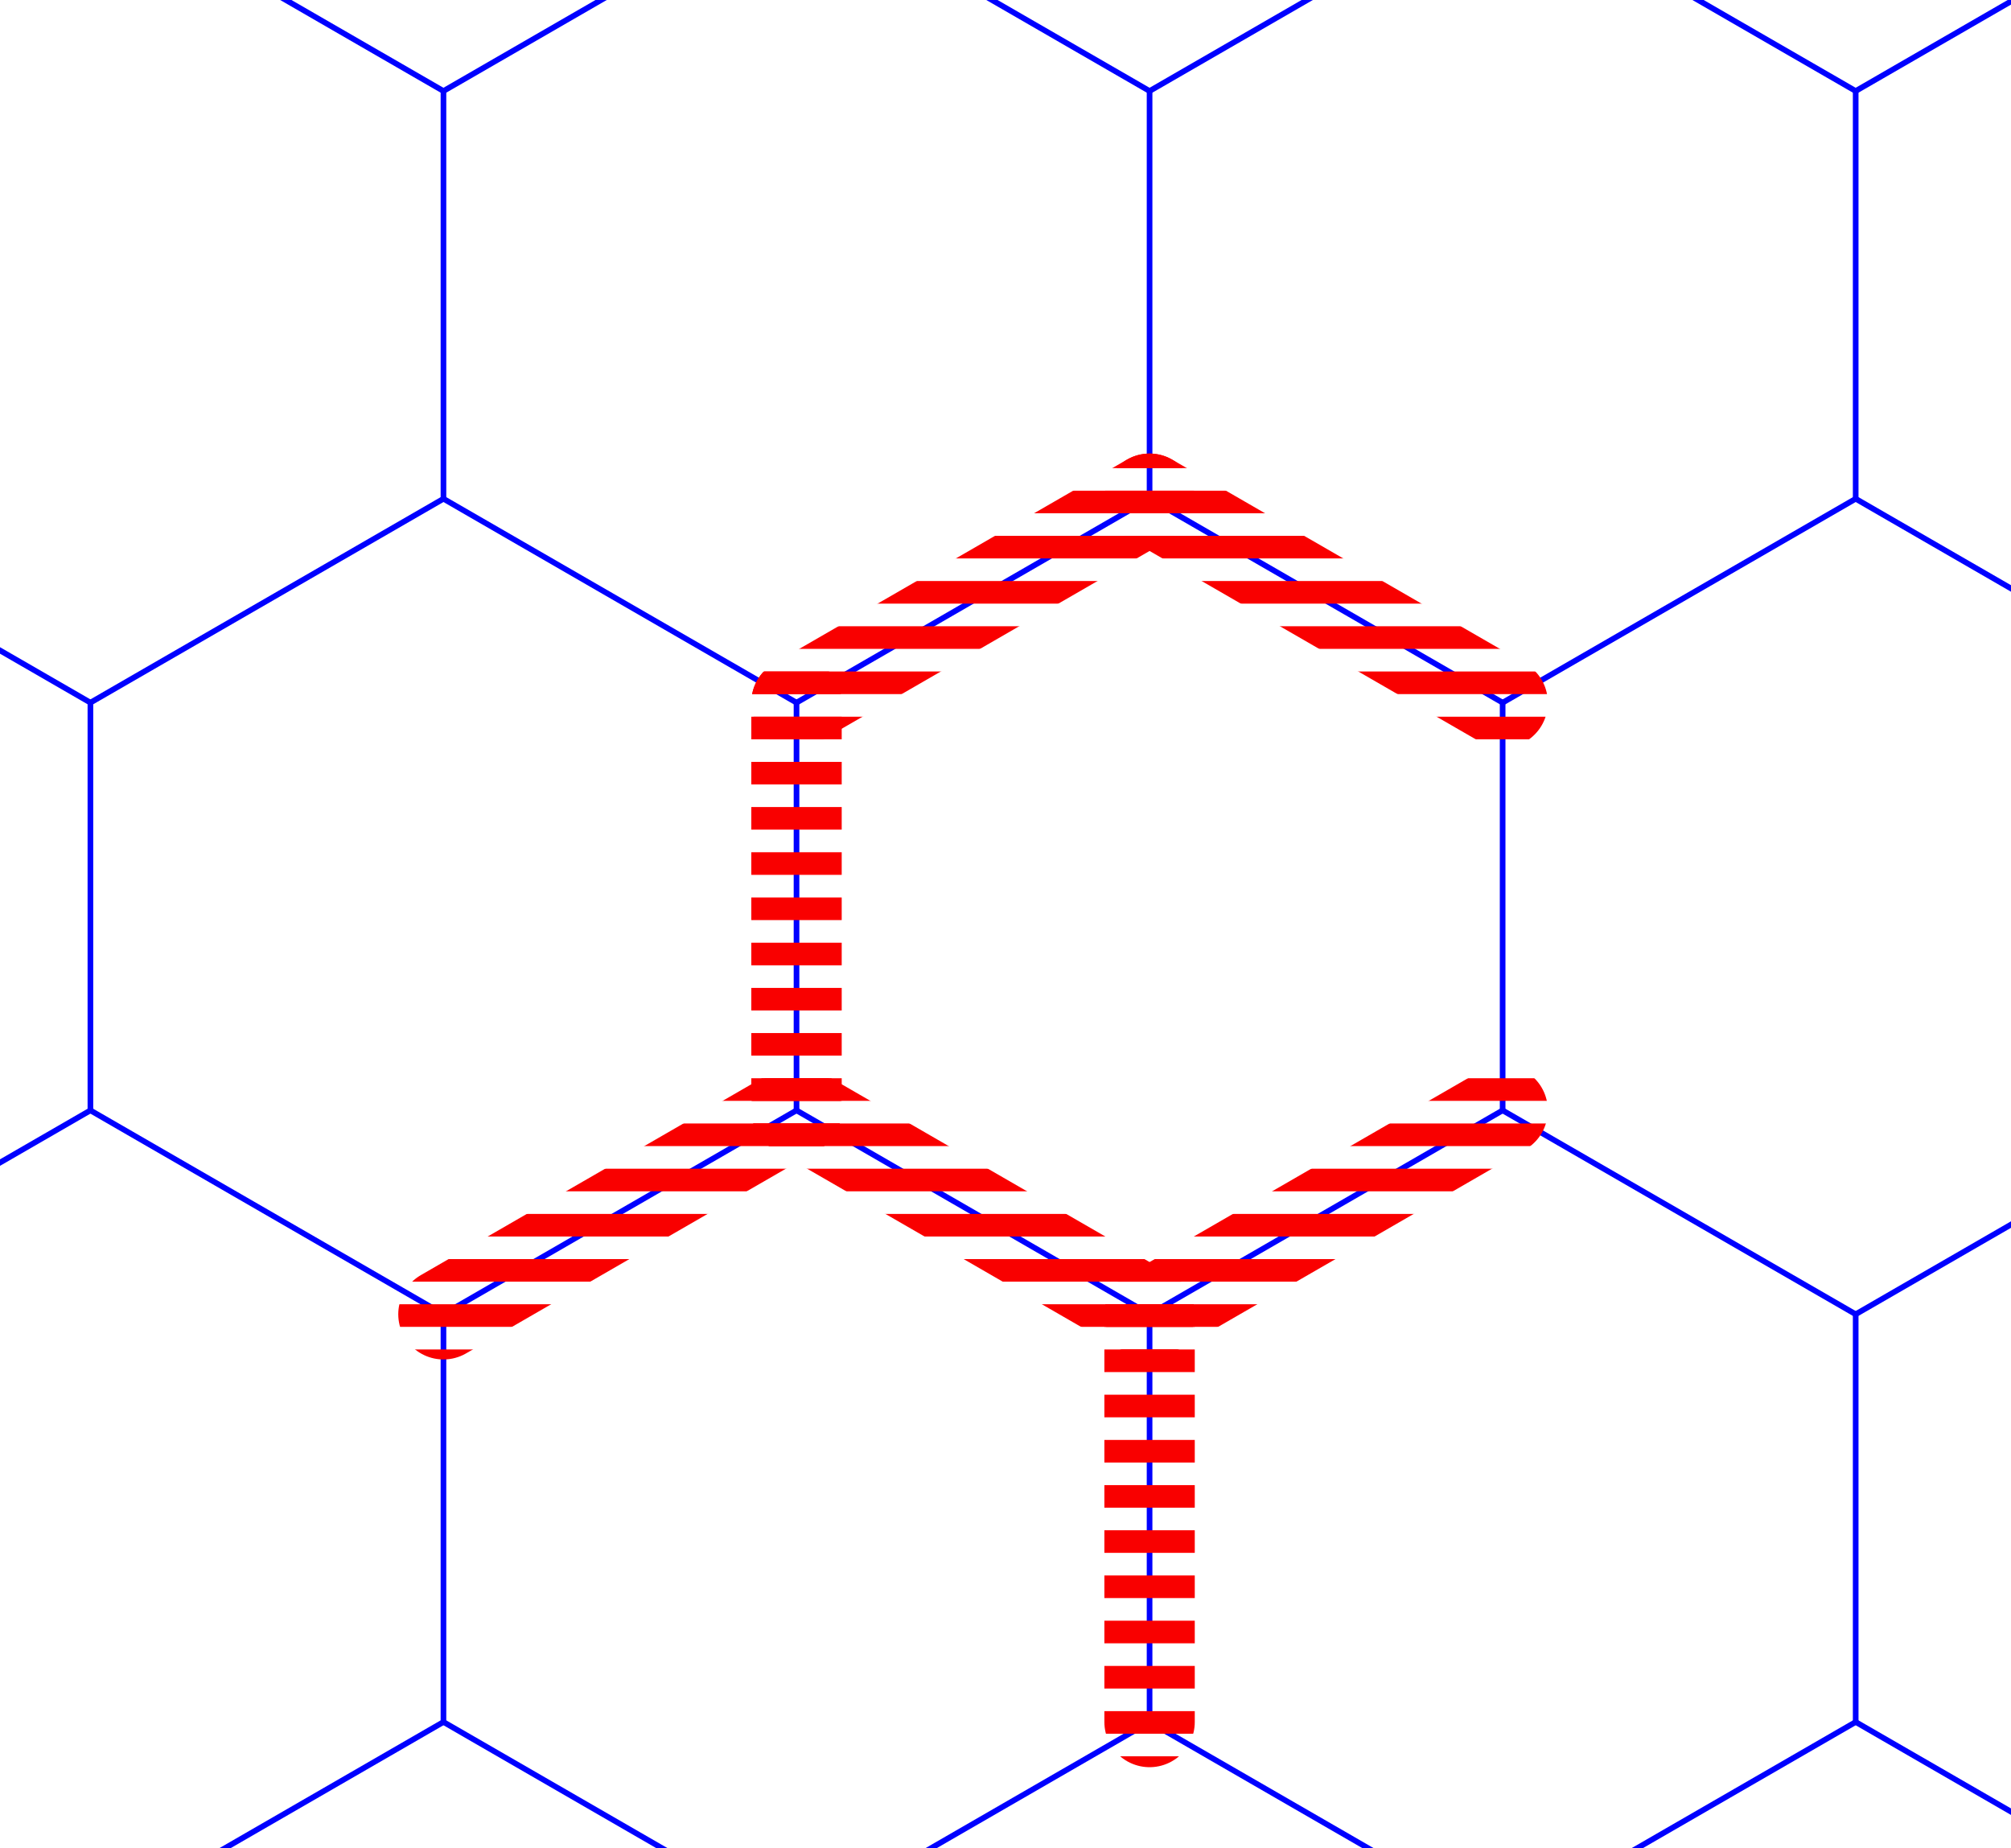
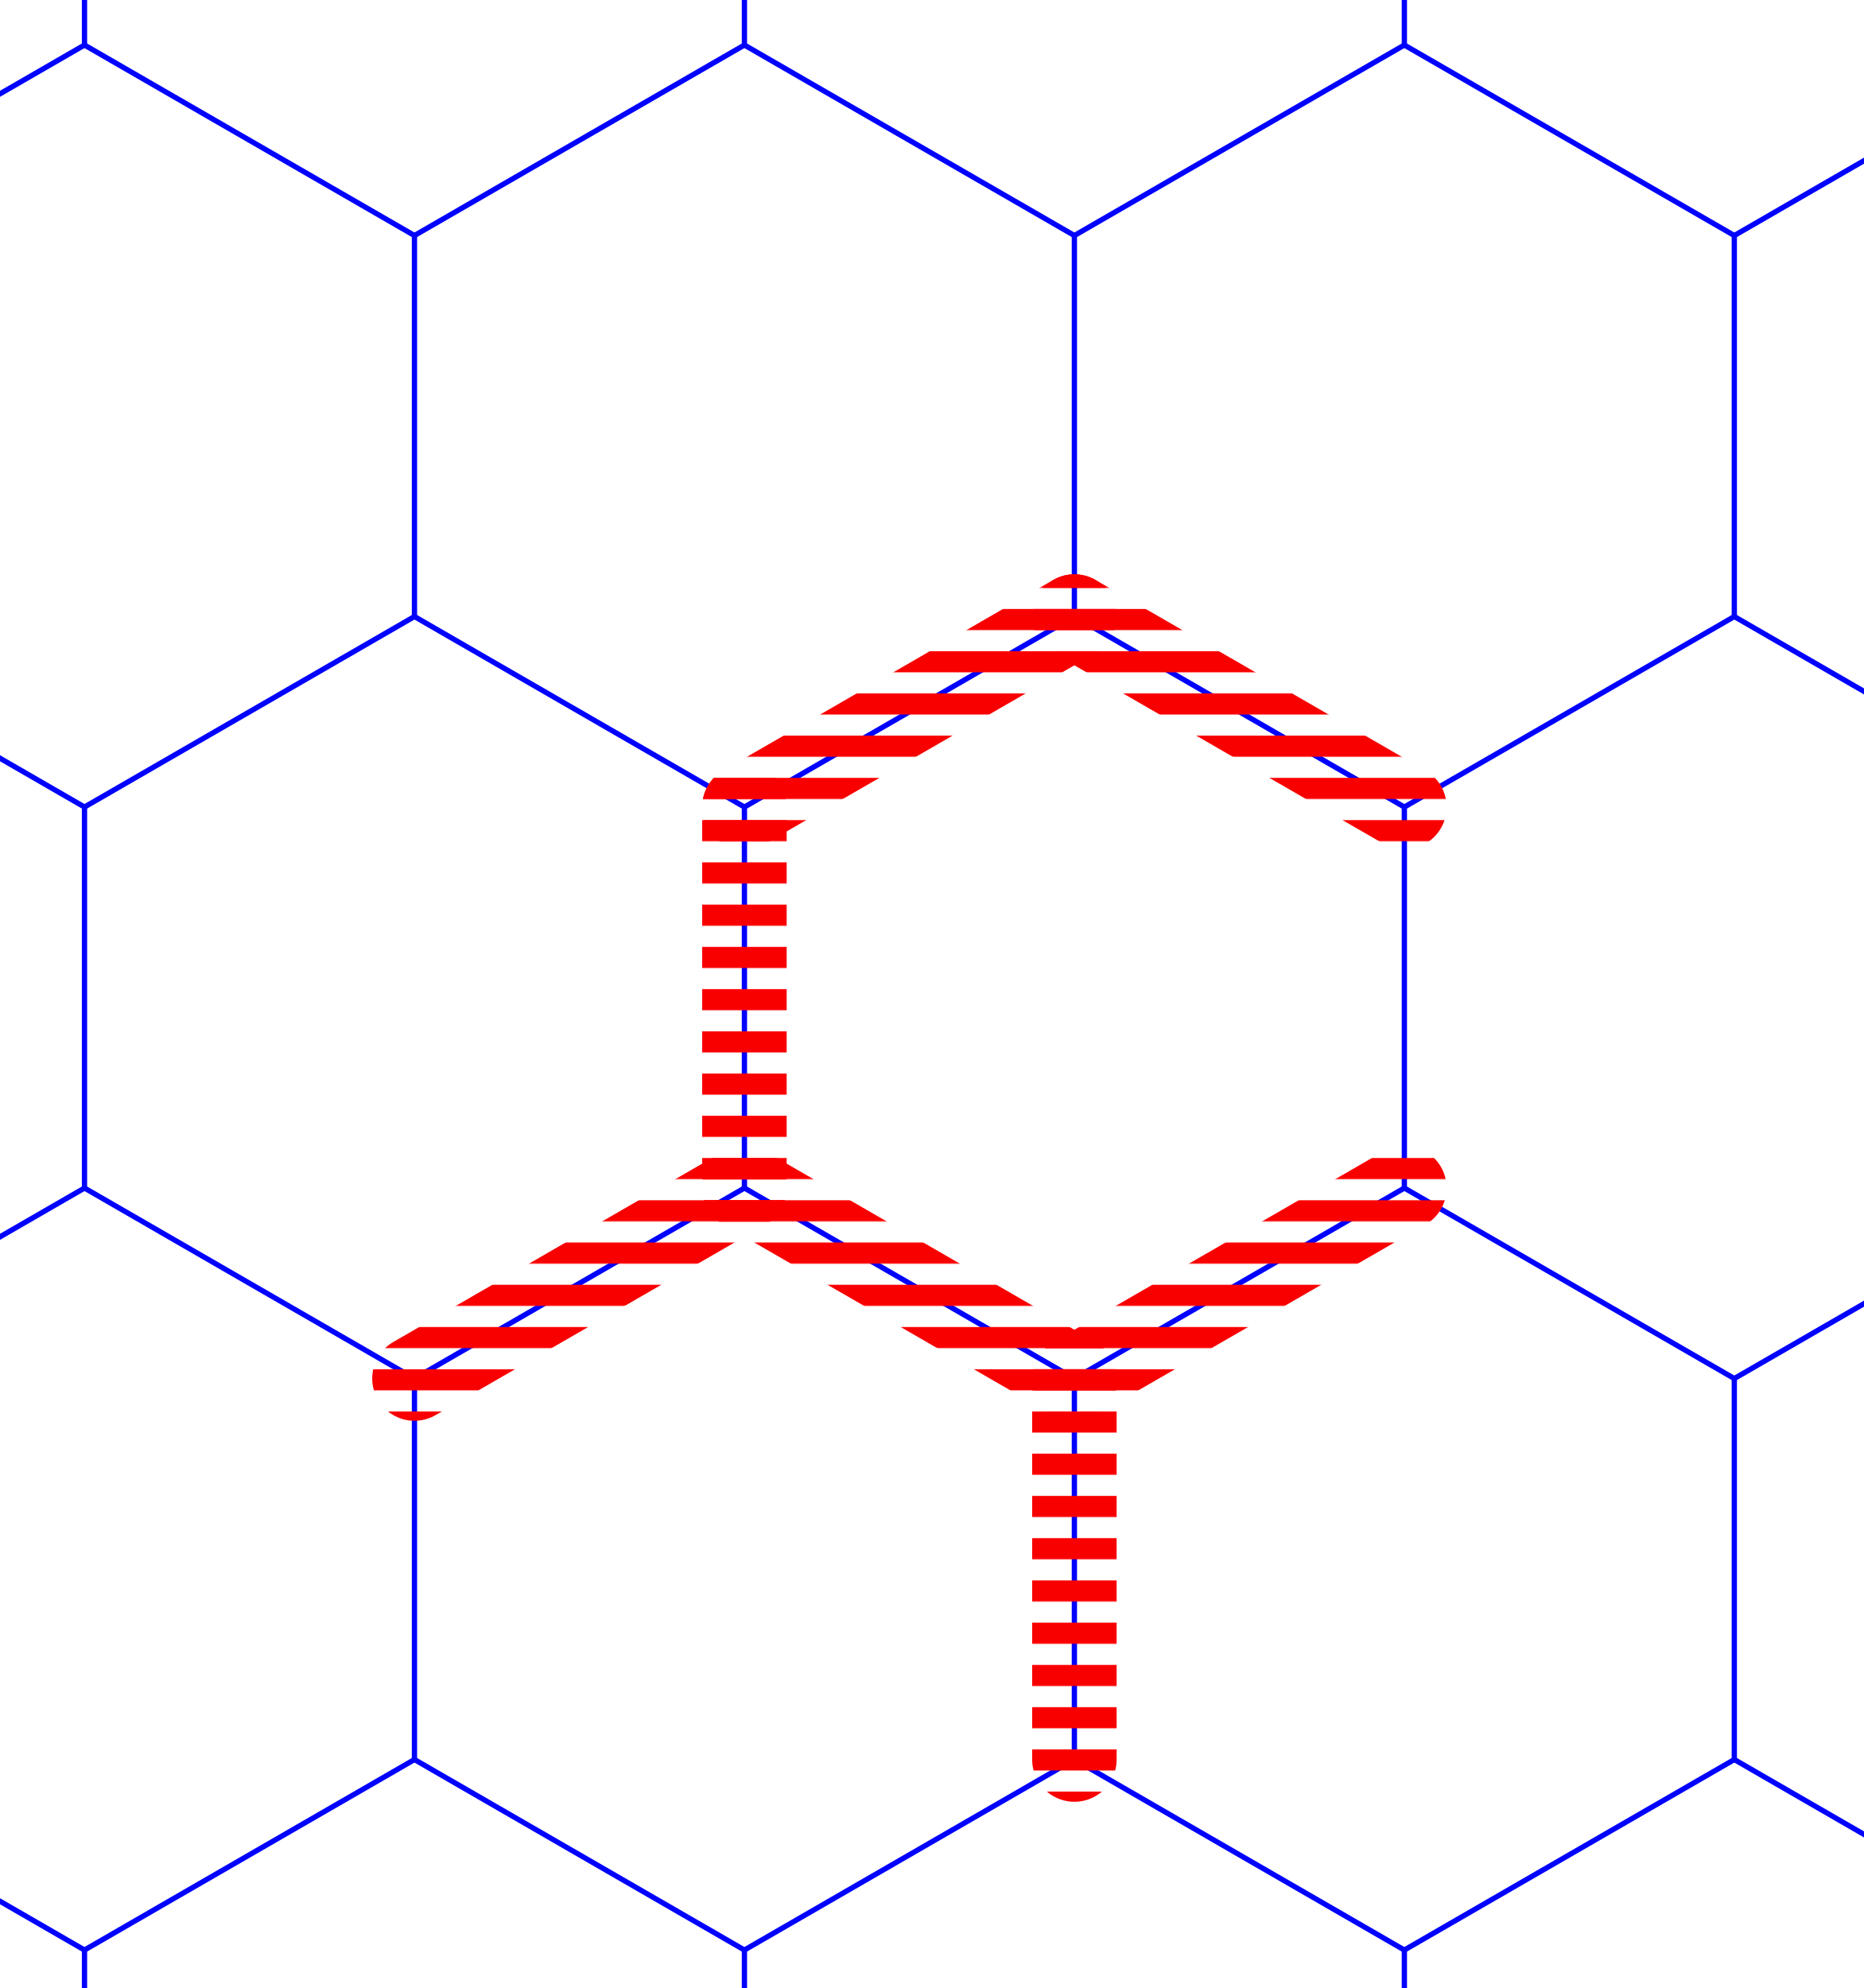
- <svg xmlns="http://www.w3.org/2000/svg" xmlns:xlink="http://www.w3.org/1999/xlink" width="177.987pt" height="163.52pt" viewBox="0 0 177.987 163.52" version="1.1" id="svg97">
+ <svg xmlns="http://www.w3.org/2000/svg" xmlns:xlink="http://www.w3.org/1999/xlink" width="176.487pt" height="188.27pt" viewBox="0 0 176.487 188.27" version="1.1" id="svg97">
  <defs id="defs1">
    <pattern xlink:href="#Strips2_1" preserveAspectRatio="xMidYMid" id="pattern116" patternTransform="scale(2)" x="0" y="0" />
    <pattern patternUnits="userSpaceOnUse" width="1.5" height="1" patternTransform="translate(0,0) scale(2,2)" preserveAspectRatio="xMidYMid" id="Strips2_1" style="fill:#5b0eff">
      <rect style="stroke:none" x="0" y="-0.5" width="1" height="2" id="rect197" />
    </pattern>
    <pattern xlink:href="#Strips1_1" preserveAspectRatio="xMidYMid" id="pattern114" patternTransform="matrix(0,2,-2,0,0,0)" x="0" y="0" />
    <pattern patternUnits="userSpaceOnUse" width="2" height="10" patternTransform="translate(0,0) scale(2,2)" preserveAspectRatio="xMidYMid" id="Strips1_1" style="fill:#f90000">
      <rect style="stroke:none" x="0" y="-0.5" width="1" height="11" id="rect134" />
    </pattern>
    <style type="text/css" id="style1">*{stroke-linejoin: round; stroke-linecap: butt}</style>
    <clipPath id="p47f80ac61b-8">
      <rect x="41.351" y="14.04" width="378.098" height="317.52" id="rect97-2" />
    </clipPath>
    <clipPath id="clipPath1">
      <rect x="41.351" y="14.04" width="378.098" height="317.52" id="rect1" />
    </clipPath>
    <clipPath id="clipPath2">
      <rect x="41.351" y="14.04" width="378.098" height="317.52" id="rect2" />
    </clipPath>
    <clipPath id="clipPath3">
      <rect x="41.351" y="14.04" width="378.098" height="317.52" id="rect3" />
    </clipPath>
    <clipPath id="clipPath4">
      <rect x="41.351" y="14.04" width="378.098" height="317.52" id="rect4" />
    </clipPath>
    <clipPath id="clipPath5">
      <rect x="41.351" y="14.04" width="378.098" height="317.52" id="rect5" />
    </clipPath>
    <clipPath id="clipPath6">
      <rect x="41.351" y="14.04" width="378.098" height="317.52" id="rect6" />
    </clipPath>
    <clipPath id="clipPath7">
      <rect x="41.351" y="14.04" width="378.098" height="317.52" id="rect7" />
    </clipPath>
    <clipPath id="p47f80ac61b-4">
      <rect x="41.351" y="14.04" width="378.098" height="317.52" id="rect97-7" />
    </clipPath>
    <clipPath id="clipPath1-8">
      <rect x="41.351" y="14.04" width="378.098" height="317.52" id="rect1-3" />
    </clipPath>
    <clipPath id="clipPath2-5">
      <rect x="41.351" y="14.04" width="378.098" height="317.52" id="rect2-1" />
    </clipPath>
    <clipPath id="clipPath3-2">
      <rect x="41.351" y="14.04" width="378.098" height="317.52" id="rect3-0" />
    </clipPath>
    <clipPath id="clipPath4-1">
      <rect x="41.351" y="14.04" width="378.098" height="317.52" id="rect4-6" />
    </clipPath>
    <clipPath id="clipPath5-4">
      <rect x="41.351" y="14.04" width="378.098" height="317.52" id="rect5-0" />
    </clipPath>
    <clipPath id="clipPath6-6">
      <rect x="41.351" y="14.04" width="378.098" height="317.52" id="rect6-1" />
    </clipPath>
+     <clipPath id="p47f80ac61b-0">
+       <rect x="41.351" y="14.04" width="378.098" height="317.52" id="rect97-8" />
+     </clipPath>
+     <clipPath id="clipPath1-7">
+       <rect x="41.351" y="14.04" width="378.098" height="317.52" id="rect1-7" />
+     </clipPath>
+     <clipPath id="clipPath2-8">
+       <rect x="41.351" y="14.04" width="378.098" height="317.52" id="rect2-3" />
+     </clipPath>
  </defs>
  <defs id="defs97">
    <clipPath id="p47f80ac61b">
      <rect x="41.351" y="14.04" width="378.098" height="317.52" id="rect97" />
    </clipPath>
  </defs>
-   <g id="layer12" transform="translate(-144.2791,-92.58038)">
+   <g id="layer12" transform="translate(-144.2791,-78.33038)">
    <path d="M 58.537,317.127 89.785,299.086" clip-path="url(#p47f80ac61b)" style="fill:none;stroke:#0000ff;stroke-width:0.5;stroke-linecap:square" id="path2" />
    <path d="m 121.033,317.127 31.248,-18.041" clip-path="url(#p47f80ac61b)" style="fill:none;stroke:#0000ff;stroke-width:0.5;stroke-linecap:square" id="path3" />
    <path d="m 183.528,317.127 31.248,-18.041" clip-path="url(#p47f80ac61b)" style="fill:none;stroke:#0000ff;stroke-width:0.5;stroke-linecap:square" id="path4" />
    <path d="m 246.024,317.127 31.248,-18.041" clip-path="url(#p47f80ac61b)" style="fill:none;stroke:#0000ff;stroke-width:0.5;stroke-linecap:square" id="path5" />
    <path d="M 308.519,317.127 339.767,299.086" clip-path="url(#p47f80ac61b)" style="fill:none;stroke:#0000ff;stroke-width:0.5;stroke-linecap:square" id="path6" />
    <path d="m 371.015,317.127 31.248,-18.041" clip-path="url(#p47f80ac61b)" style="fill:none;stroke:#0000ff;stroke-width:0.5;stroke-linecap:square" id="path7" />
    <path d="M 121.033,317.127 89.785,299.086" clip-path="url(#p47f80ac61b)" style="fill:none;stroke:#0000ff;stroke-width:0.5;stroke-linecap:square" id="path8" />
    <path d="M 183.528,317.127 152.281,299.086" clip-path="url(#p47f80ac61b)" style="fill:none;stroke:#0000ff;stroke-width:0.5;stroke-linecap:square" id="path9" />
    <path d="M 246.024,317.127 214.776,299.086" clip-path="url(#p47f80ac61b)" style="fill:none;stroke:#0000ff;stroke-width:0.5;stroke-linecap:square" id="path10" />
    <path d="M 308.519,317.127 277.272,299.086" clip-path="url(#p47f80ac61b)" style="fill:none;stroke:#0000ff;stroke-width:0.5;stroke-linecap:square" id="path11" />
    <path d="M 371.015,317.127 339.767,299.086" clip-path="url(#p47f80ac61b)" style="fill:none;stroke:#0000ff;stroke-width:0.5;stroke-linecap:square" id="path12" />
    <path d="M 89.785,299.086 V 263.005" clip-path="url(#p47f80ac61b)" style="fill:none;stroke:#0000ff;stroke-width:0.5;stroke-linecap:square" id="path13" />
    <path d="M 152.281,299.086 V 263.005" clip-path="url(#p47f80ac61b)" style="fill:none;stroke:#0000ff;stroke-width:0.5;stroke-linecap:square" id="path14" />
    <path d="M 214.776,299.086 V 263.005" clip-path="url(#p47f80ac61b)" style="fill:none;stroke:#0000ff;stroke-width:0.5;stroke-linecap:square" id="path15" />
    <path d="M 277.272,299.086 V 263.005" clip-path="url(#p47f80ac61b)" style="fill:none;stroke:#0000ff;stroke-width:0.5;stroke-linecap:square" id="path16" />
    <path d="M 339.767,299.086 V 263.005" clip-path="url(#p47f80ac61b)" style="fill:none;stroke:#0000ff;stroke-width:0.5;stroke-linecap:square" id="path17" />
    <path d="M 402.263,299.086 V 263.005" clip-path="url(#p47f80ac61b)" style="fill:none;stroke:#0000ff;stroke-width:0.5;stroke-linecap:square" id="path18" />
    <path d="M 89.785,263.005 58.537,244.964" clip-path="url(#p47f80ac61b)" style="fill:none;stroke:#0000ff;stroke-width:0.5;stroke-linecap:square" id="path19" />
    <path d="M 152.281,263.005 121.033,244.964" clip-path="url(#p47f80ac61b)" style="fill:none;stroke:#0000ff;stroke-width:0.5;stroke-linecap:square" id="path20" />
    <path d="m 214.776,263.005 -31.248,-18.041" clip-path="url(#p47f80ac61b)" style="fill:none;stroke:#0000ff;stroke-width:0.5;stroke-linecap:square" id="path21" />
    <path d="m 277.272,263.005 -31.248,-18.041" clip-path="url(#p47f80ac61b)" style="fill:none;stroke:#0000ff;stroke-width:0.5;stroke-linecap:square" id="path22" />
    <path d="m 339.767,263.005 -31.248,-18.041" clip-path="url(#p47f80ac61b)" style="fill:none;stroke:#0000ff;stroke-width:0.5;stroke-linecap:square" id="path23" />
    <path d="m 402.263,263.005 -31.248,-18.041" clip-path="url(#p47f80ac61b)" style="fill:none;stroke:#0000ff;stroke-width:0.5;stroke-linecap:square" id="path24" />
    <path d="m 89.785,263.005 31.248,-18.041" clip-path="url(#p47f80ac61b)" style="fill:none;stroke:#0000ff;stroke-width:0.5;stroke-linecap:square" id="path25" />
    <path d="m 152.281,263.005 31.248,-18.041" clip-path="url(#p47f80ac61b)" style="fill:none;stroke:#0000ff;stroke-width:0.5;stroke-linecap:square" id="path26" />
    <path d="m 214.776,263.005 31.248,-18.041" clip-path="url(#p47f80ac61b)" style="fill:none;stroke:#0000ff;stroke-width:0.5;stroke-linecap:square" id="path27" />
    <path d="m 277.272,263.005 31.248,-18.041" clip-path="url(#p47f80ac61b)" style="fill:none;stroke:#0000ff;stroke-width:0.5;stroke-linecap:square" id="path28" />
    <path d="m 339.767,263.005 31.248,-18.041" clip-path="url(#p47f80ac61b)" style="fill:none;stroke:#0000ff;stroke-width:0.5;stroke-linecap:square" id="path29" />
    <path d="M 58.537,244.964 V 208.882" clip-path="url(#p47f80ac61b)" style="fill:none;stroke:#0000ff;stroke-width:0.5;stroke-linecap:square" id="path30" />
    <path d="M 121.033,244.964 V 208.882" clip-path="url(#p47f80ac61b)" style="fill:none;stroke:#0000ff;stroke-width:0.5;stroke-linecap:square" id="path31" />
    <path d="M 183.528,244.964 V 208.882" clip-path="url(#p47f80ac61b)" style="fill:none;stroke:#0000ff;stroke-width:0.5;stroke-linecap:square" id="path32" />
    <path d="M 308.519,244.964 V 208.882" clip-path="url(#p47f80ac61b)" style="fill:none;stroke:#0000ff;stroke-width:0.5;stroke-linecap:square" id="path34" />
    <path d="M 371.015,244.964 V 208.882" clip-path="url(#p47f80ac61b)" style="fill:none;stroke:#0000ff;stroke-width:0.5;stroke-linecap:square" id="path35" />
    <path d="M 58.537,208.882 89.785,190.841" clip-path="url(#p47f80ac61b)" style="fill:none;stroke:#0000ff;stroke-width:0.5;stroke-linecap:square" id="path36" />
    <path d="m 121.033,208.882 31.248,-18.041" clip-path="url(#p47f80ac61b)" style="fill:none;stroke:#0000ff;stroke-width:0.5;stroke-linecap:square" id="path37" />
    <path d="M 308.519,208.882 339.767,190.841" clip-path="url(#p47f80ac61b)" style="fill:none;stroke:#0000ff;stroke-width:0.5;stroke-linecap:square" id="path40" />
    <path d="m 371.015,208.882 31.248,-18.041" clip-path="url(#p47f80ac61b)" style="fill:none;stroke:#0000ff;stroke-width:0.5;stroke-linecap:square" id="path41" />
    <path d="M 121.033,208.882 89.785,190.841" clip-path="url(#p47f80ac61b)" style="fill:none;stroke:#0000ff;stroke-width:0.5;stroke-linecap:square" id="path42" />
    <path d="M 183.528,208.882 152.281,190.841" clip-path="url(#p47f80ac61b)" style="fill:none;stroke:#0000ff;stroke-width:0.5;stroke-linecap:square" id="path43" />
    <path d="M 371.015,208.882 339.767,190.841" clip-path="url(#p47f80ac61b)" style="fill:none;stroke:#0000ff;stroke-width:0.5;stroke-linecap:square" id="path46" />
    <path d="M 89.785,190.841 V 154.759" clip-path="url(#p47f80ac61b)" style="fill:none;stroke:#0000ff;stroke-width:0.5;stroke-linecap:square" id="path47" />
    <path d="M 152.281,190.841 V 154.759" clip-path="url(#p47f80ac61b)" style="fill:none;stroke:#0000ff;stroke-width:0.5;stroke-linecap:square" id="path48" />
    <path d="M 339.767,190.841 V 154.759" clip-path="url(#p47f80ac61b)" style="fill:none;stroke:#0000ff;stroke-width:0.5;stroke-linecap:square" id="path51" />
    <path d="M 402.263,190.841 V 154.759" clip-path="url(#p47f80ac61b)" style="fill:none;stroke:#0000ff;stroke-width:0.5;stroke-linecap:square" id="path52" />
    <path d="M 89.785,154.759 58.537,136.718" clip-path="url(#p47f80ac61b)" style="fill:none;stroke:#0000ff;stroke-width:0.5;stroke-linecap:square" id="path53" />
    <path d="M 152.281,154.759 121.033,136.718" clip-path="url(#p47f80ac61b)" style="fill:none;stroke:#0000ff;stroke-width:0.5;stroke-linecap:square" id="path54" />
    <path d="M 339.767,154.759 308.519,136.718" clip-path="url(#p47f80ac61b)" style="fill:none;stroke:#0000ff;stroke-width:0.5;stroke-linecap:square" id="path57" />
    <path d="M 402.263,154.759 371.015,136.718" clip-path="url(#p47f80ac61b)" style="fill:none;stroke:#0000ff;stroke-width:0.5;stroke-linecap:square" id="path58" />
    <path d="M 89.785,154.759 121.033,136.718" clip-path="url(#p47f80ac61b)" style="fill:none;stroke:#0000ff;stroke-width:0.5;stroke-linecap:square" id="path59" />
    <path d="m 277.272,154.759 31.248,-18.041" clip-path="url(#p47f80ac61b)" style="fill:none;stroke:#0000ff;stroke-width:0.5;stroke-linecap:square" id="path62" />
    <path d="m 339.767,154.759 31.248,-18.041" clip-path="url(#p47f80ac61b)" style="fill:none;stroke:#0000ff;stroke-width:0.5;stroke-linecap:square" id="path63" />
    <path d="M 58.537,136.718 V 100.636" clip-path="url(#p47f80ac61b)" style="fill:none;stroke:#0000ff;stroke-width:0.5;stroke-linecap:square" id="path64" />
    <path d="M 121.033,136.718 V 100.636" clip-path="url(#p47f80ac61b)" style="fill:none;stroke:#0000ff;stroke-width:0.5;stroke-linecap:square" id="path65" />
    <path d="M 246.024,136.718 V 100.636" clip-path="url(#p47f80ac61b)" style="fill:none;stroke:#0000ff;stroke-width:0.5;stroke-linecap:square" id="path67" />
    <path d="M 308.519,136.718 V 100.636" clip-path="url(#p47f80ac61b)" style="fill:none;stroke:#0000ff;stroke-width:0.5;stroke-linecap:square" id="path68" />
    <path d="M 371.015,136.718 V 100.636" clip-path="url(#p47f80ac61b)" style="fill:none;stroke:#0000ff;stroke-width:0.5;stroke-linecap:square" id="path69" />
    <path d="M 58.537,100.636 89.785,82.595" clip-path="url(#p47f80ac61b)" style="fill:none;stroke:#0000ff;stroke-width:0.5;stroke-linecap:square" id="path70" />
    <path d="M 121.033,100.636 152.281,82.595" clip-path="url(#p47f80ac61b)" style="fill:none;stroke:#0000ff;stroke-width:0.5;stroke-linecap:square" id="path71" />
    <path d="M 183.528,100.636 214.776,82.595" clip-path="url(#p47f80ac61b)" style="fill:none;stroke:#0000ff;stroke-width:0.5;stroke-linecap:square" id="path72" />
    <path d="M 246.024,100.636 277.272,82.595" clip-path="url(#p47f80ac61b)" style="fill:none;stroke:#0000ff;stroke-width:0.5;stroke-linecap:square" id="path73" />
    <path d="M 308.519,100.636 339.767,82.595" clip-path="url(#p47f80ac61b)" style="fill:none;stroke:#0000ff;stroke-width:0.5;stroke-linecap:square" id="path74" />
    <path d="M 371.015,100.636 402.263,82.595" clip-path="url(#p47f80ac61b)" style="fill:none;stroke:#0000ff;stroke-width:0.5;stroke-linecap:square" id="path75" />
    <path d="M 121.033,100.636 89.785,82.595" clip-path="url(#p47f80ac61b)" style="fill:none;stroke:#0000ff;stroke-width:0.5;stroke-linecap:square" id="path76" />
    <path d="M 183.528,100.636 152.281,82.595" clip-path="url(#p47f80ac61b)" style="fill:none;stroke:#0000ff;stroke-width:0.5;stroke-linecap:square" id="path77" />
    <path d="M 246.024,100.636 214.776,82.595" clip-path="url(#p47f80ac61b)" style="fill:none;stroke:#0000ff;stroke-width:0.5;stroke-linecap:square" id="path78" />
    <path d="M 308.519,100.636 277.272,82.595" clip-path="url(#p47f80ac61b)" style="fill:none;stroke:#0000ff;stroke-width:0.5;stroke-linecap:square" id="path79" />
    <path d="M 371.015,100.636 339.767,82.595" clip-path="url(#p47f80ac61b)" style="fill:none;stroke:#0000ff;stroke-width:0.5;stroke-linecap:square" id="path80" />
    <path d="M 89.785,82.595 V 46.514" clip-path="url(#p47f80ac61b)" style="fill:none;stroke:#0000ff;stroke-width:0.5;stroke-linecap:square" id="path81" />
    <path d="M 152.281,82.595 V 46.514" clip-path="url(#p47f80ac61b)" style="fill:none;stroke:#0000ff;stroke-width:0.5;stroke-linecap:square" id="path82" />
    <path d="M 214.776,82.595 V 46.514" clip-path="url(#p47f80ac61b)" style="fill:none;stroke:#0000ff;stroke-width:0.5;stroke-linecap:square" id="path83" />
    <path d="M 277.272,82.595 V 46.514" clip-path="url(#p47f80ac61b)" style="fill:none;stroke:#0000ff;stroke-width:0.5;stroke-linecap:square" id="path84" />
    <path d="M 339.767,82.595 V 46.514" clip-path="url(#p47f80ac61b)" style="fill:none;stroke:#0000ff;stroke-width:0.5;stroke-linecap:square" id="path85" />
    <path d="M 402.263,82.595 V 46.514" clip-path="url(#p47f80ac61b)" style="fill:none;stroke:#0000ff;stroke-width:0.5;stroke-linecap:square" id="path86" />
    <path d="M 89.785,46.514 58.537,28.473" clip-path="url(#p47f80ac61b)" style="fill:none;stroke:#0000ff;stroke-width:0.5;stroke-linecap:square" id="path87" />
    <path d="M 152.281,46.514 121.033,28.473" clip-path="url(#p47f80ac61b)" style="fill:none;stroke:#0000ff;stroke-width:0.5;stroke-linecap:square" id="path88" />
    <path d="M 214.776,46.514 183.528,28.473" clip-path="url(#p47f80ac61b)" style="fill:none;stroke:#0000ff;stroke-width:0.5;stroke-linecap:square" id="path89" />
    <path d="M 277.272,46.514 246.024,28.473" clip-path="url(#p47f80ac61b)" style="fill:none;stroke:#0000ff;stroke-width:0.5;stroke-linecap:square" id="path90" />
    <path d="M 339.767,46.514 308.519,28.473" clip-path="url(#p47f80ac61b)" style="fill:none;stroke:#0000ff;stroke-width:0.5;stroke-linecap:square" id="path91" />
    <path d="M 402.263,46.514 371.015,28.473" clip-path="url(#p47f80ac61b)" style="fill:none;stroke:#0000ff;stroke-width:0.5;stroke-linecap:square" id="path92" />
    <path d="M 89.785,46.514 121.033,28.473" clip-path="url(#p47f80ac61b)" style="fill:none;stroke:#0000ff;stroke-width:0.5;stroke-linecap:square" id="path93" />
    <path d="M 152.281,46.514 183.528,28.473" clip-path="url(#p47f80ac61b)" style="fill:none;stroke:#0000ff;stroke-width:0.5;stroke-linecap:square" id="path94" />
    <path d="M 214.776,46.514 246.024,28.473" clip-path="url(#p47f80ac61b)" style="fill:none;stroke:#0000ff;stroke-width:0.5;stroke-linecap:square" id="path95" />
    <path d="M 277.272,46.514 308.519,28.473" clip-path="url(#p47f80ac61b)" style="fill:none;stroke:#0000ff;stroke-width:0.5;stroke-linecap:square" id="path96" />
    <path d="M 339.767,46.514 371.015,28.473" clip-path="url(#p47f80ac61b)" style="fill:none;stroke:#0000ff;stroke-width:0.5;stroke-linecap:square" id="path97" />
    <path d="M 308.519,208.882 277.272,190.841" clip-path="url(#p47f80ac61b)" style="fill:none;stroke:#0000ff;stroke-width:0.5;stroke-linecap:square" id="path45" />
    <path d="m 183.528,208.882 31.248,-18.041" clip-path="url(#p47f80ac61b)" style="fill:none;stroke:#0000ff;stroke-width:0.5;stroke-linecap:square" id="path38" />
    <path d="M 246.024,208.882 214.776,190.841" clip-path="url(#p47f80ac61b)" style="fill:none;stroke:#0000ff;stroke-width:0.5;stroke-linecap:square" id="path44" />
    <path d="M 277.272,154.759 246.024,136.718" clip-path="url(#p47f80ac61b)" style="fill:none;stroke:#0000ff;stroke-width:0.5;stroke-linecap:square" id="path56" />
    <path d="m 214.776,154.759 31.248,-18.041" clip-path="url(#p47f80ac61b)" style="fill:none;stroke:#0000ff;stroke-width:0.5;stroke-linecap:square" id="path61" />
    <path d="M 246.024,244.964 V 208.882" clip-path="url(#p47f80ac61b)" style="fill:none;stroke:#0000ff;stroke-width:0.5;stroke-linecap:square" id="path33" />
    <path d="m 246.024,208.882 31.248,-18.041" clip-path="url(#p47f80ac61b)" style="fill:none;stroke:#0000ff;stroke-width:0.5;stroke-linecap:square" id="path39" />
    <path d="M 214.776,190.841 V 154.759" clip-path="url(#p47f80ac61b)" style="fill:none;stroke:#0000ff;stroke-width:0.5;stroke-linecap:square" id="path49" />
    <path d="M 277.272,190.841 V 154.759" clip-path="url(#p47f80ac61b)" style="fill:none;stroke:#0000ff;stroke-width:0.5;stroke-linecap:square" id="path50" />
    <path d="M 214.776,154.759 183.528,136.718" clip-path="url(#p47f80ac61b)" style="fill:none;stroke:#0000ff;stroke-width:0.5;stroke-linecap:square" id="path55" />
    <path d="m 152.281,154.759 31.248,-18.041" clip-path="url(#p47f80ac61b)" style="fill:none;stroke:#0000ff;stroke-width:0.5;stroke-linecap:square" id="path60" />
    <path d="M 183.528,136.718 V 100.636" clip-path="url(#p47f80ac61b)" style="fill:none;stroke:#0000ff;stroke-width:0.5;stroke-linecap:square" id="path66" />
  </g>
-   <g id="layer13" style="display:none" transform="translate(-9.015612)">
+   <g id="layer13" style="display:none" transform="translate(-9.015612,14.25)">
    <g id="g97-6" style="display:inline;stroke:url(#pattern116);stroke-width:8;stroke-linecap:round;stroke-linejoin:round;stroke-dasharray:none">
-       <path d="M 246.024,244.964 V 208.882" clip-path="url(#p47f80ac61b-8)" style="fill:none;stroke:url(#pattern116);stroke-width:8;stroke-linecap:round;stroke-linejoin:round;stroke-dasharray:none" id="path33-0" transform="translate(-135.2635,-92.58038)" />
-       <path d="m 246.024,208.882 31.248,-18.041" clip-path="url(#p47f80ac61b-8)" style="fill:none;stroke:url(#pattern116);stroke-width:8;stroke-linecap:round;stroke-linejoin:round;stroke-dasharray:none" id="path39-3" transform="translate(-135.2635,-92.58038)" />
+       <path d="M 246.024,244.964 V 208.882" clip-path="url(#p47f80ac61b-8)" style="display:none;fill:none;stroke:url(#pattern116);stroke-width:8;stroke-linecap:round;stroke-linejoin:round;stroke-dasharray:none" id="path33-0" transform="translate(-135.2635,-92.58038)" />
+       <path d="m 246.024,208.882 31.248,-18.041" clip-path="url(#p47f80ac61b-8)" style="display:none;fill:none;stroke:url(#pattern116);stroke-width:8;stroke-linecap:round;stroke-linejoin:round;stroke-dasharray:none" id="path39-3" transform="translate(-135.2635,-92.58038)" />
      <path d="M 308.519,208.882 277.272,190.841" clip-path="url(#p47f80ac61b-8)" style="fill:none;stroke:url(#pattern116);stroke-width:8;stroke-linecap:round;stroke-linejoin:round;stroke-dasharray:none" id="path45-8" transform="translate(-135.2635,-92.58038)" />
-       <path d="M 214.776,190.841 V 154.759" clip-path="url(#p47f80ac61b-8)" style="fill:none;stroke:url(#pattern116);stroke-width:8;stroke-linecap:round;stroke-linejoin:round;stroke-dasharray:none" id="path49-0" transform="translate(-135.2635,-92.58038)" />
+       <path d="M 214.776,190.841 V 154.759" clip-path="url(#p47f80ac61b-8)" style="display:none;fill:none;stroke:url(#pattern116);stroke-width:8;stroke-linecap:round;stroke-linejoin:round;stroke-dasharray:none" id="path49-0" transform="translate(-135.2635,-92.58038)" />
      <path d="M 277.272,190.841 V 154.759" clip-path="url(#p47f80ac61b-8)" style="fill:none;stroke:url(#pattern116);stroke-width:8;stroke-linecap:round;stroke-linejoin:round;stroke-dasharray:none" id="path50-1" transform="translate(-135.2635,-92.58038)" />
      <path d="M 214.776,154.759 183.528,136.718" clip-path="url(#p47f80ac61b-8)" style="fill:none;stroke:url(#pattern116);stroke-width:8;stroke-linecap:round;stroke-linejoin:round;stroke-dasharray:none" id="path55-2" transform="translate(-135.2635,-92.58038)" />
      <path d="m 152.281,154.759 31.248,-18.041" clip-path="url(#p47f80ac61b-8)" style="fill:none;stroke:url(#pattern116);stroke-width:8;stroke-linecap:round;stroke-linejoin:round;stroke-dasharray:none" id="path60-5" transform="translate(-135.2635,-92.58038)" />
      <path d="M 183.528,136.718 V 100.636" clip-path="url(#p47f80ac61b-8)" style="fill:none;stroke:url(#pattern116);stroke-width:8;stroke-linecap:round;stroke-linejoin:round;stroke-dasharray:none" id="path66-0" transform="translate(-135.2635,-92.58038)" />
    </g>
  </g>
-   <g id="layer14" style="display:inline" transform="translate(-9.015612)">
-     <g id="g113-9" style="stroke:url(#pattern114);stroke-width:8;stroke-linecap:round;stroke-linejoin:round;stroke-dasharray:none" transform="translate(-135.2635,-92.58038)">
+   <g id="layer14" style="display:inline" transform="translate(-9.015612,14.25)">
+     <g id="g113-9" style="display:inline;stroke:url(#pattern114);stroke-width:8;stroke-linecap:round;stroke-linejoin:round;stroke-dasharray:none" transform="translate(-135.2635,-92.58038)">
      <path d="m 183.528,208.882 31.248,-18.041" clip-path="url(#p47f80ac61b-4)" style="fill:none;stroke:url(#pattern114);stroke-width:8;stroke-linecap:round;stroke-linejoin:round;stroke-dasharray:none" id="path38-8" />
      <path d="M 246.024,208.882 214.776,190.841" clip-path="url(#p47f80ac61b-4)" style="fill:none;stroke:url(#pattern114);stroke-width:8;stroke-linecap:round;stroke-linejoin:round;stroke-dasharray:none" id="path44-4" />
      <path d="M 277.272,154.759 246.024,136.718" clip-path="url(#p47f80ac61b-4)" style="fill:none;stroke:url(#pattern114);stroke-width:8;stroke-linecap:round;stroke-linejoin:round;stroke-dasharray:none" id="path56-1" />
      <path d="m 214.776,154.759 31.248,-18.041" clip-path="url(#p47f80ac61b-4)" style="fill:none;stroke:url(#pattern114);stroke-width:8;stroke-linecap:round;stroke-linejoin:round;stroke-dasharray:none" id="path61-4" />
-       <path d="M 246.024,244.964 V 208.882" clip-path="url(#p47f80ac61b-4)" style="fill:none;stroke:url(#pattern114);stroke-width:8;stroke-linecap:round;stroke-linejoin:round;stroke-dasharray:none" id="path33-3" />
-       <path d="m 246.024,208.882 31.248,-18.041" clip-path="url(#p47f80ac61b-4)" style="fill:none;stroke:url(#pattern114);stroke-width:8;stroke-linecap:round;stroke-linejoin:round;stroke-dasharray:none" id="path39-9" />
-       <path d="M 214.776,190.841 V 154.759" clip-path="url(#p47f80ac61b-4)" style="fill:none;stroke:url(#pattern114);stroke-width:8;stroke-linecap:round;stroke-linejoin:round;stroke-dasharray:none" id="path49-8" />
+       <path d="M 246.024,244.964 V 208.882" clip-path="url(#p47f80ac61b-4)" style="display:inline;fill:none;stroke:url(#pattern114);stroke-width:8;stroke-linecap:round;stroke-linejoin:round;stroke-dasharray:none" id="path33-3" />
+       <path d="m 246.024,208.882 31.248,-18.041" clip-path="url(#p47f80ac61b-4)" style="display:inline;fill:none;stroke:url(#pattern114);stroke-width:8;stroke-linecap:round;stroke-linejoin:round;stroke-dasharray:none" id="path39-9" />
+       <path d="M 214.776,190.841 V 154.759" clip-path="url(#p47f80ac61b-4)" style="display:inline;fill:none;stroke:url(#pattern114);stroke-width:8;stroke-linecap:round;stroke-linejoin:round;stroke-dasharray:none" id="path49-8" />
    </g>
  </g>
+   <g id="layer16" style="display:none" transform="translate(0,14.25)">
+     <path style="baseline-shift:baseline;display:inline;overflow:visible;opacity:1;fill:none;stroke:#589aff;stroke-width:1.5;stroke-linecap:round;stroke-dasharray:1.5, 3;stroke-dashoffset:0;stroke-opacity:1;enable-background:accumulate;stop-color:#000000;stop-opacity:1" d="m 277.272,185.841 a 5,5 0 0 0 -2.5,0.671 l -31.229,18.028 h -0.001 a 5,5 0 0 0 -0.001,0.001 l -0.016,0.009 a 5,5 0 0 0 -0.174,0.117 5,5 0 0 0 -0.369,0.248 5,5 0 0 0 -0.492,0.431 5,5 0 0 0 -0.423,0.483 5,5 0 0 0 -0.363,0.539 5,5 0 0 0 -0.003,0.004 5,5 0 0 0 -0.202,0.407 5,5 0 0 0 -0.091,0.185 5,5 0 0 0 -0.196,0.577 5,5 0 0 0 -0.015,0.041 5,5 0 0 0 -0.001,0.004 5,5 0 0 0 -0.17,1.293 v 36.082 a 5,5 0 0 0 5,5.001 5,5 0 0 0 5.001,-5.001 v -33.193 l 28.748,-16.597 a 5,5 0 0 0 1.83,-6.831 5,5 0 0 0 -3.035,-2.331 5,5 0 0 0 -1.293,-0.17 z" transform="translate(-144.2791,-92.58038)" id="path117" />
+     <path style="baseline-shift:baseline;display:inline;overflow:visible;opacity:1;fill:none;stroke:#589aff;stroke-width:1.5;stroke-linecap:round;stroke-dasharray:1.5, 3;stroke-dashoffset:0;stroke-opacity:1;enable-background:accumulate;stop-color:#000000;stop-opacity:1" d="m 214.775,149.759 a 5,5 0 0 0 -5,5.001 v 36.082 a 5,5 0 0 0 5,5 5,5 0 0 0 5.001,-5 v -36.082 a 5,5 0 0 0 -5.001,-5.001 z" transform="translate(-144.2791,-92.58038)" id="path33-7" />
+   </g>
</svg>
